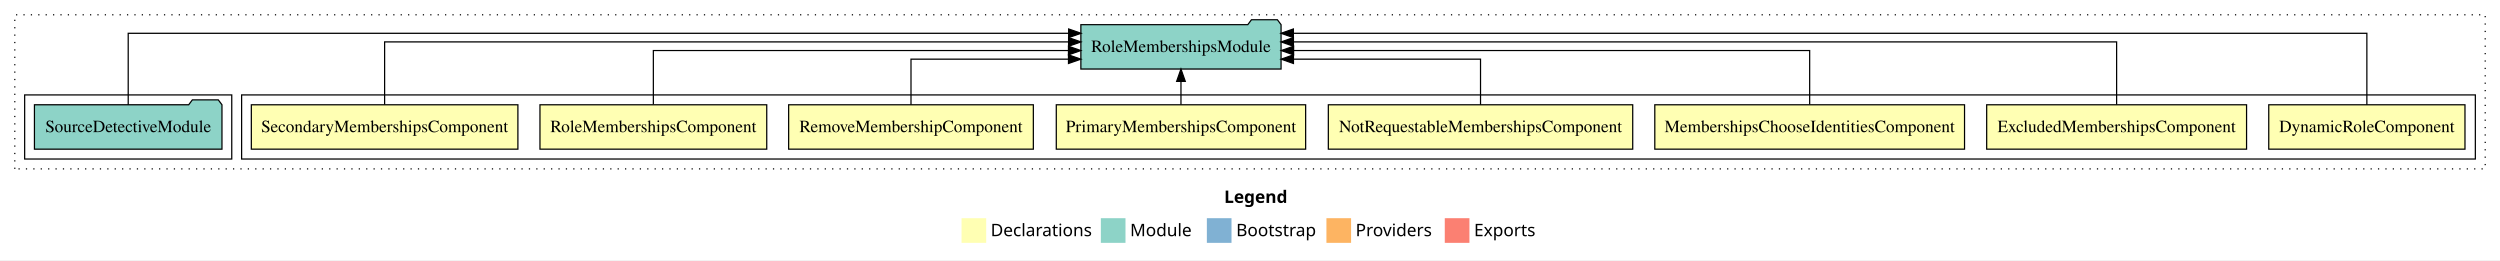
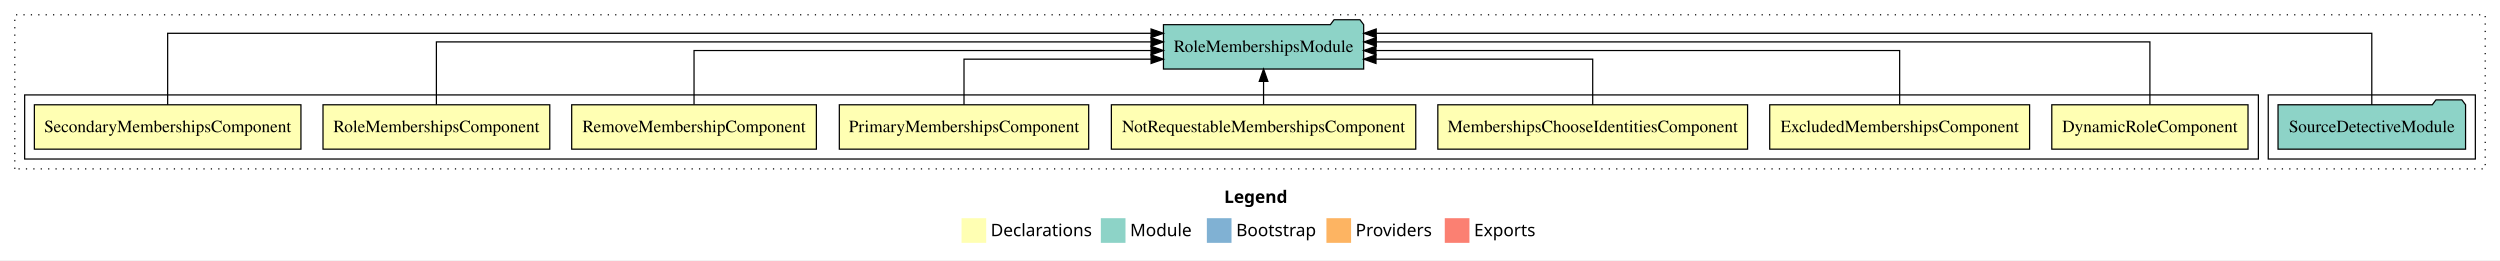
<svg xmlns="http://www.w3.org/2000/svg" width="2028pt" height="211pt" viewBox="0.00 0.00 2028.00 211.00">
  <g id="graph0" class="graph" transform="scale(1 1) rotate(0) translate(4 207)">
    <polygon fill="white" stroke="transparent" points="-4,4 -4,-207 2024,-207 2024,4 -4,4" />
    <text text-anchor="start" x="989.01" y="-42.4" font-family="Times-12" font-weight="bold" font-size="14.00">Legend</text>
    <polygon fill="#ffffb3" stroke="transparent" points="776,-10 776,-30 796,-30 796,-10 776,-10" />
    <text text-anchor="start" x="799.63" y="-15.4" font-family="Times-12" font-size="14.00">  Declarations</text>
    <polygon fill="#8dd3c7" stroke="transparent" points="889,-10 889,-30 909,-30 909,-10 889,-10" />
    <text text-anchor="start" x="912.73" y="-15.4" font-family="Times-12" font-size="14.00">  Module</text>
    <polygon fill="#80b1d3" stroke="transparent" points="975,-10 975,-30 995,-30 995,-10 975,-10" />
    <text text-anchor="start" x="998.78" y="-15.4" font-family="Times-12" font-size="14.00">  Bootstrap</text>
    <polygon fill="#fdb462" stroke="transparent" points="1072,-10 1072,-30 1092,-30 1092,-10 1072,-10" />
    <text text-anchor="start" x="1095.67" y="-15.4" font-family="Times-12" font-size="14.00">  Providers</text>
    <polygon fill="#fb8072" stroke="transparent" points="1168,-10 1168,-30 1188,-30 1188,-10 1168,-10" />
    <text text-anchor="start" x="1191.73" y="-15.4" font-family="Times-12" font-size="14.00">  Exports</text>
    <g id="clust1" class="cluster">
      <polygon fill="none" stroke="black" stroke-dasharray="1,5" points="8,-70 8,-195 2012,-195 2012,-70 8,-70" />
    </g>
+     <g id="clust11" class="cluster">
+       <polygon fill="none" stroke="black" points="1836,-78 1836,-130 2004,-130 2004,-78 1836,-78" />
+     </g>
    <g id="clust2" class="cluster">
-       <polygon fill="none" stroke="black" points="192,-78 192,-130 2004,-130 2004,-78 192,-78" />
-     </g>
-     <g id="clust11" class="cluster">
-       <polygon fill="none" stroke="black" points="16,-78 16,-130 184,-130 184,-78 16,-78" />
+       <polygon fill="none" stroke="black" points="16,-78 16,-130 1828,-130 1828,-78 16,-78" />
    </g>
    <g id="node1" class="node">
-       <polygon fill="#ffffb3" stroke="black" points="1995.59,-122 1836.41,-122 1836.41,-86 1995.59,-86 1995.59,-122" />
-       <text text-anchor="middle" x="1916" y="-99.8" font-family="Times,serif" font-size="14.00">DynamicRoleComponent</text>
+       <polygon fill="#ffffb3" stroke="black" points="1819.59,-122 1660.41,-122 1660.41,-86 1819.59,-86 1819.59,-122" />
+       <text text-anchor="middle" x="1740" y="-99.8" font-family="Times,serif" font-size="14.00">DynamicRoleComponent</text>
    </g>
    <g id="node9" class="node">
-       <polygon fill="#8dd3c7" stroke="black" points="1035.2,-187 1032.2,-191 1011.2,-191 1008.2,-187 872.8,-187 872.8,-151 1035.2,-151 1035.2,-187" />
-       <text text-anchor="middle" x="954" y="-164.8" font-family="Times,serif" font-size="14.00">RoleMembershipsModule</text>
+       <polygon fill="#8dd3c7" stroke="black" points="1102.2,-187 1099.2,-191 1078.2,-191 1075.2,-187 939.8,-187 939.8,-151 1102.2,-151 1102.2,-187" />
+       <text text-anchor="middle" x="1021" y="-164.8" font-family="Times,serif" font-size="14.00">RoleMembershipsModule</text>
    </g>
    <g id="edge1" class="edge">
-       <path fill="none" stroke="black" d="M1916,-122.01C1916,-144.49 1916,-180 1916,-180 1916,-180 1045.19,-180 1045.19,-180" />
-       <polygon fill="black" stroke="black" points="1045.19,-176.5 1035.19,-180 1045.19,-183.5 1045.19,-176.5" />
+       <path fill="none" stroke="black" d="M1740,-122.13C1740,-142.57 1740,-173 1740,-173 1740,-173 1112.43,-173 1112.43,-173" />
+       <polygon fill="black" stroke="black" points="1112.43,-169.5 1102.43,-173 1112.43,-176.5 1112.43,-169.5" />
    </g>
    <g id="node2" class="node">
-       <polygon fill="#ffffb3" stroke="black" points="1818.41,-122 1607.59,-122 1607.59,-86 1818.41,-86 1818.41,-122" />
-       <text text-anchor="middle" x="1713" y="-99.8" font-family="Times,serif" font-size="14.00">ExcludedMembershipsComponent</text>
+       <polygon fill="#ffffb3" stroke="black" points="1642.41,-122 1431.59,-122 1431.59,-86 1642.41,-86 1642.41,-122" />
+       <text text-anchor="middle" x="1537" y="-99.8" font-family="Times,serif" font-size="14.00">ExcludedMembershipsComponent</text>
    </g>
    <g id="edge2" class="edge">
-       <path fill="none" stroke="black" d="M1713,-122.13C1713,-142.57 1713,-173 1713,-173 1713,-173 1045.23,-173 1045.23,-173" />
-       <polygon fill="black" stroke="black" points="1045.23,-169.5 1035.23,-173 1045.23,-176.5 1045.23,-169.5" />
+       <path fill="none" stroke="black" d="M1537,-122.27C1537,-140.56 1537,-166 1537,-166 1537,-166 1112.19,-166 1112.19,-166" />
+       <polygon fill="black" stroke="black" points="1112.19,-162.5 1102.19,-166 1112.19,-169.5 1112.19,-162.5" />
    </g>
    <g id="node3" class="node">
-       <polygon fill="#ffffb3" stroke="black" points="1589.63,-122 1338.37,-122 1338.37,-86 1589.63,-86 1589.63,-122" />
-       <text text-anchor="middle" x="1464" y="-99.8" font-family="Times,serif" font-size="14.00">MembershipsChooseIdentitiesComponent</text>
+       <polygon fill="#ffffb3" stroke="black" points="1413.63,-122 1162.37,-122 1162.37,-86 1413.63,-86 1413.63,-122" />
+       <text text-anchor="middle" x="1288" y="-99.8" font-family="Times,serif" font-size="14.00">MembershipsChooseIdentitiesComponent</text>
    </g>
    <g id="edge3" class="edge">
-       <path fill="none" stroke="black" d="M1464,-122.27C1464,-140.56 1464,-166 1464,-166 1464,-166 1045.37,-166 1045.37,-166" />
-       <polygon fill="black" stroke="black" points="1045.37,-162.5 1035.37,-166 1045.37,-169.5 1045.37,-162.5" />
+       <path fill="none" stroke="black" d="M1288,-122.01C1288,-138.05 1288,-159 1288,-159 1288,-159 1112.2,-159 1112.2,-159" />
+       <polygon fill="black" stroke="black" points="1112.2,-155.5 1102.2,-159 1112.2,-162.5 1112.2,-155.5" />
    </g>
    <g id="node4" class="node">
-       <polygon fill="#ffffb3" stroke="black" points="1320.46,-122 1073.54,-122 1073.54,-86 1320.46,-86 1320.46,-122" />
-       <text text-anchor="middle" x="1197" y="-99.8" font-family="Times,serif" font-size="14.00">NotRequestableMembershipsComponent</text>
+       <polygon fill="#ffffb3" stroke="black" points="1144.46,-122 897.54,-122 897.54,-86 1144.46,-86 1144.46,-122" />
+       <text text-anchor="middle" x="1021" y="-99.8" font-family="Times,serif" font-size="14.00">NotRequestableMembershipsComponent</text>
    </g>
    <g id="edge4" class="edge">
-       <path fill="none" stroke="black" d="M1197,-122.01C1197,-138.05 1197,-159 1197,-159 1197,-159 1045.25,-159 1045.25,-159" />
-       <polygon fill="black" stroke="black" points="1045.25,-155.5 1035.25,-159 1045.25,-162.5 1045.25,-155.5" />
+       <path fill="none" stroke="black" d="M1021,-122.11C1021,-122.11 1021,-140.99 1021,-140.99" />
+       <polygon fill="black" stroke="black" points="1017.5,-140.99 1021,-150.99 1024.5,-140.99 1017.5,-140.99" />
    </g>
    <g id="node5" class="node">
-       <polygon fill="#ffffb3" stroke="black" points="1055.14,-122 852.86,-122 852.86,-86 1055.14,-86 1055.14,-122" />
-       <text text-anchor="middle" x="954" y="-99.8" font-family="Times,serif" font-size="14.00">PrimaryMembershipsComponent</text>
+       <polygon fill="#ffffb3" stroke="black" points="879.14,-122 676.86,-122 676.86,-86 879.14,-86 879.14,-122" />
+       <text text-anchor="middle" x="778" y="-99.8" font-family="Times,serif" font-size="14.00">PrimaryMembershipsComponent</text>
    </g>
    <g id="edge5" class="edge">
-       <path fill="none" stroke="black" d="M954,-122.11C954,-122.11 954,-140.99 954,-140.99" />
-       <polygon fill="black" stroke="black" points="950.5,-140.99 954,-150.99 957.5,-140.99 950.5,-140.99" />
+       <path fill="none" stroke="black" d="M778,-122.01C778,-138.05 778,-159 778,-159 778,-159 929.75,-159 929.75,-159" />
+       <polygon fill="black" stroke="black" points="929.75,-162.5 939.75,-159 929.75,-155.5 929.75,-162.5" />
    </g>
    <g id="node6" class="node">
-       <polygon fill="#ffffb3" stroke="black" points="834.25,-122 635.75,-122 635.75,-86 834.25,-86 834.25,-122" />
-       <text text-anchor="middle" x="735" y="-99.8" font-family="Times,serif" font-size="14.00">RemoveMembershipComponent</text>
+       <polygon fill="#ffffb3" stroke="black" points="658.25,-122 459.75,-122 459.75,-86 658.25,-86 658.25,-122" />
+       <text text-anchor="middle" x="559" y="-99.8" font-family="Times,serif" font-size="14.00">RemoveMembershipComponent</text>
    </g>
    <g id="edge6" class="edge">
-       <path fill="none" stroke="black" d="M735,-122.01C735,-138.05 735,-159 735,-159 735,-159 862.76,-159 862.76,-159" />
-       <polygon fill="black" stroke="black" points="862.76,-162.5 872.76,-159 862.76,-155.5 862.76,-162.5" />
+       <path fill="none" stroke="black" d="M559,-122.27C559,-140.56 559,-166 559,-166 559,-166 929.73,-166 929.73,-166" />
+       <polygon fill="black" stroke="black" points="929.73,-169.5 939.73,-166 929.73,-162.5 929.73,-169.5" />
    </g>
    <g id="node7" class="node">
-       <polygon fill="#ffffb3" stroke="black" points="617.98,-122 434.02,-122 434.02,-86 617.98,-86 617.98,-122" />
-       <text text-anchor="middle" x="526" y="-99.8" font-family="Times,serif" font-size="14.00">RoleMembershipsComponent</text>
+       <polygon fill="#ffffb3" stroke="black" points="441.98,-122 258.02,-122 258.02,-86 441.98,-86 441.98,-122" />
+       <text text-anchor="middle" x="350" y="-99.8" font-family="Times,serif" font-size="14.00">RoleMembershipsComponent</text>
    </g>
    <g id="edge7" class="edge">
-       <path fill="none" stroke="black" d="M526,-122.27C526,-140.56 526,-166 526,-166 526,-166 862.74,-166 862.74,-166" />
-       <polygon fill="black" stroke="black" points="862.74,-169.5 872.74,-166 862.74,-162.5 862.74,-169.5" />
+       <path fill="none" stroke="black" d="M350,-122.13C350,-142.57 350,-173 350,-173 350,-173 929.73,-173 929.73,-173" />
+       <polygon fill="black" stroke="black" points="929.73,-176.5 939.73,-173 929.73,-169.5 929.73,-176.5" />
    </g>
    <g id="node8" class="node">
-       <polygon fill="#ffffb3" stroke="black" points="416.12,-122 199.88,-122 199.88,-86 416.12,-86 416.12,-122" />
-       <text text-anchor="middle" x="308" y="-99.8" font-family="Times,serif" font-size="14.00">SecondaryMembershipsComponent</text>
+       <polygon fill="#ffffb3" stroke="black" points="240.12,-122 23.88,-122 23.88,-86 240.12,-86 240.12,-122" />
+       <text text-anchor="middle" x="132" y="-99.8" font-family="Times,serif" font-size="14.00">SecondaryMembershipsComponent</text>
    </g>
    <g id="edge8" class="edge">
-       <path fill="none" stroke="black" d="M308,-122.13C308,-142.57 308,-173 308,-173 308,-173 862.84,-173 862.84,-173" />
-       <polygon fill="black" stroke="black" points="862.84,-176.5 872.84,-173 862.84,-169.5 862.84,-176.5" />
+       <path fill="none" stroke="black" d="M132,-122.01C132,-144.49 132,-180 132,-180 132,-180 929.75,-180 929.75,-180" />
+       <polygon fill="black" stroke="black" points="929.75,-183.5 939.75,-180 929.75,-176.5 929.75,-183.5" />
    </g>
    <g id="node10" class="node">
-       <polygon fill="#8dd3c7" stroke="black" points="176.06,-122 173.06,-126 152.06,-126 149.06,-122 23.94,-122 23.94,-86 176.06,-86 176.06,-122" />
-       <text text-anchor="middle" x="100" y="-99.8" font-family="Times,serif" font-size="14.00">SourceDetectiveModule</text>
+       <polygon fill="#8dd3c7" stroke="black" points="1996.06,-122 1993.06,-126 1972.06,-126 1969.06,-122 1843.94,-122 1843.94,-86 1996.06,-86 1996.06,-122" />
+       <text text-anchor="middle" x="1920" y="-99.8" font-family="Times,serif" font-size="14.00">SourceDetectiveModule</text>
    </g>
    <g id="edge9" class="edge">
-       <path fill="none" stroke="black" d="M100,-122.01C100,-144.49 100,-180 100,-180 100,-180 862.89,-180 862.89,-180" />
-       <polygon fill="black" stroke="black" points="862.89,-183.5 872.89,-180 862.89,-176.5 862.89,-183.5" />
+       <path fill="none" stroke="black" d="M1920,-122.01C1920,-144.49 1920,-180 1920,-180 1920,-180 1112.37,-180 1112.37,-180" />
+       <polygon fill="black" stroke="black" points="1112.37,-176.5 1102.37,-180 1112.37,-183.5 1112.37,-176.5" />
    </g>
  </g>
</svg>
